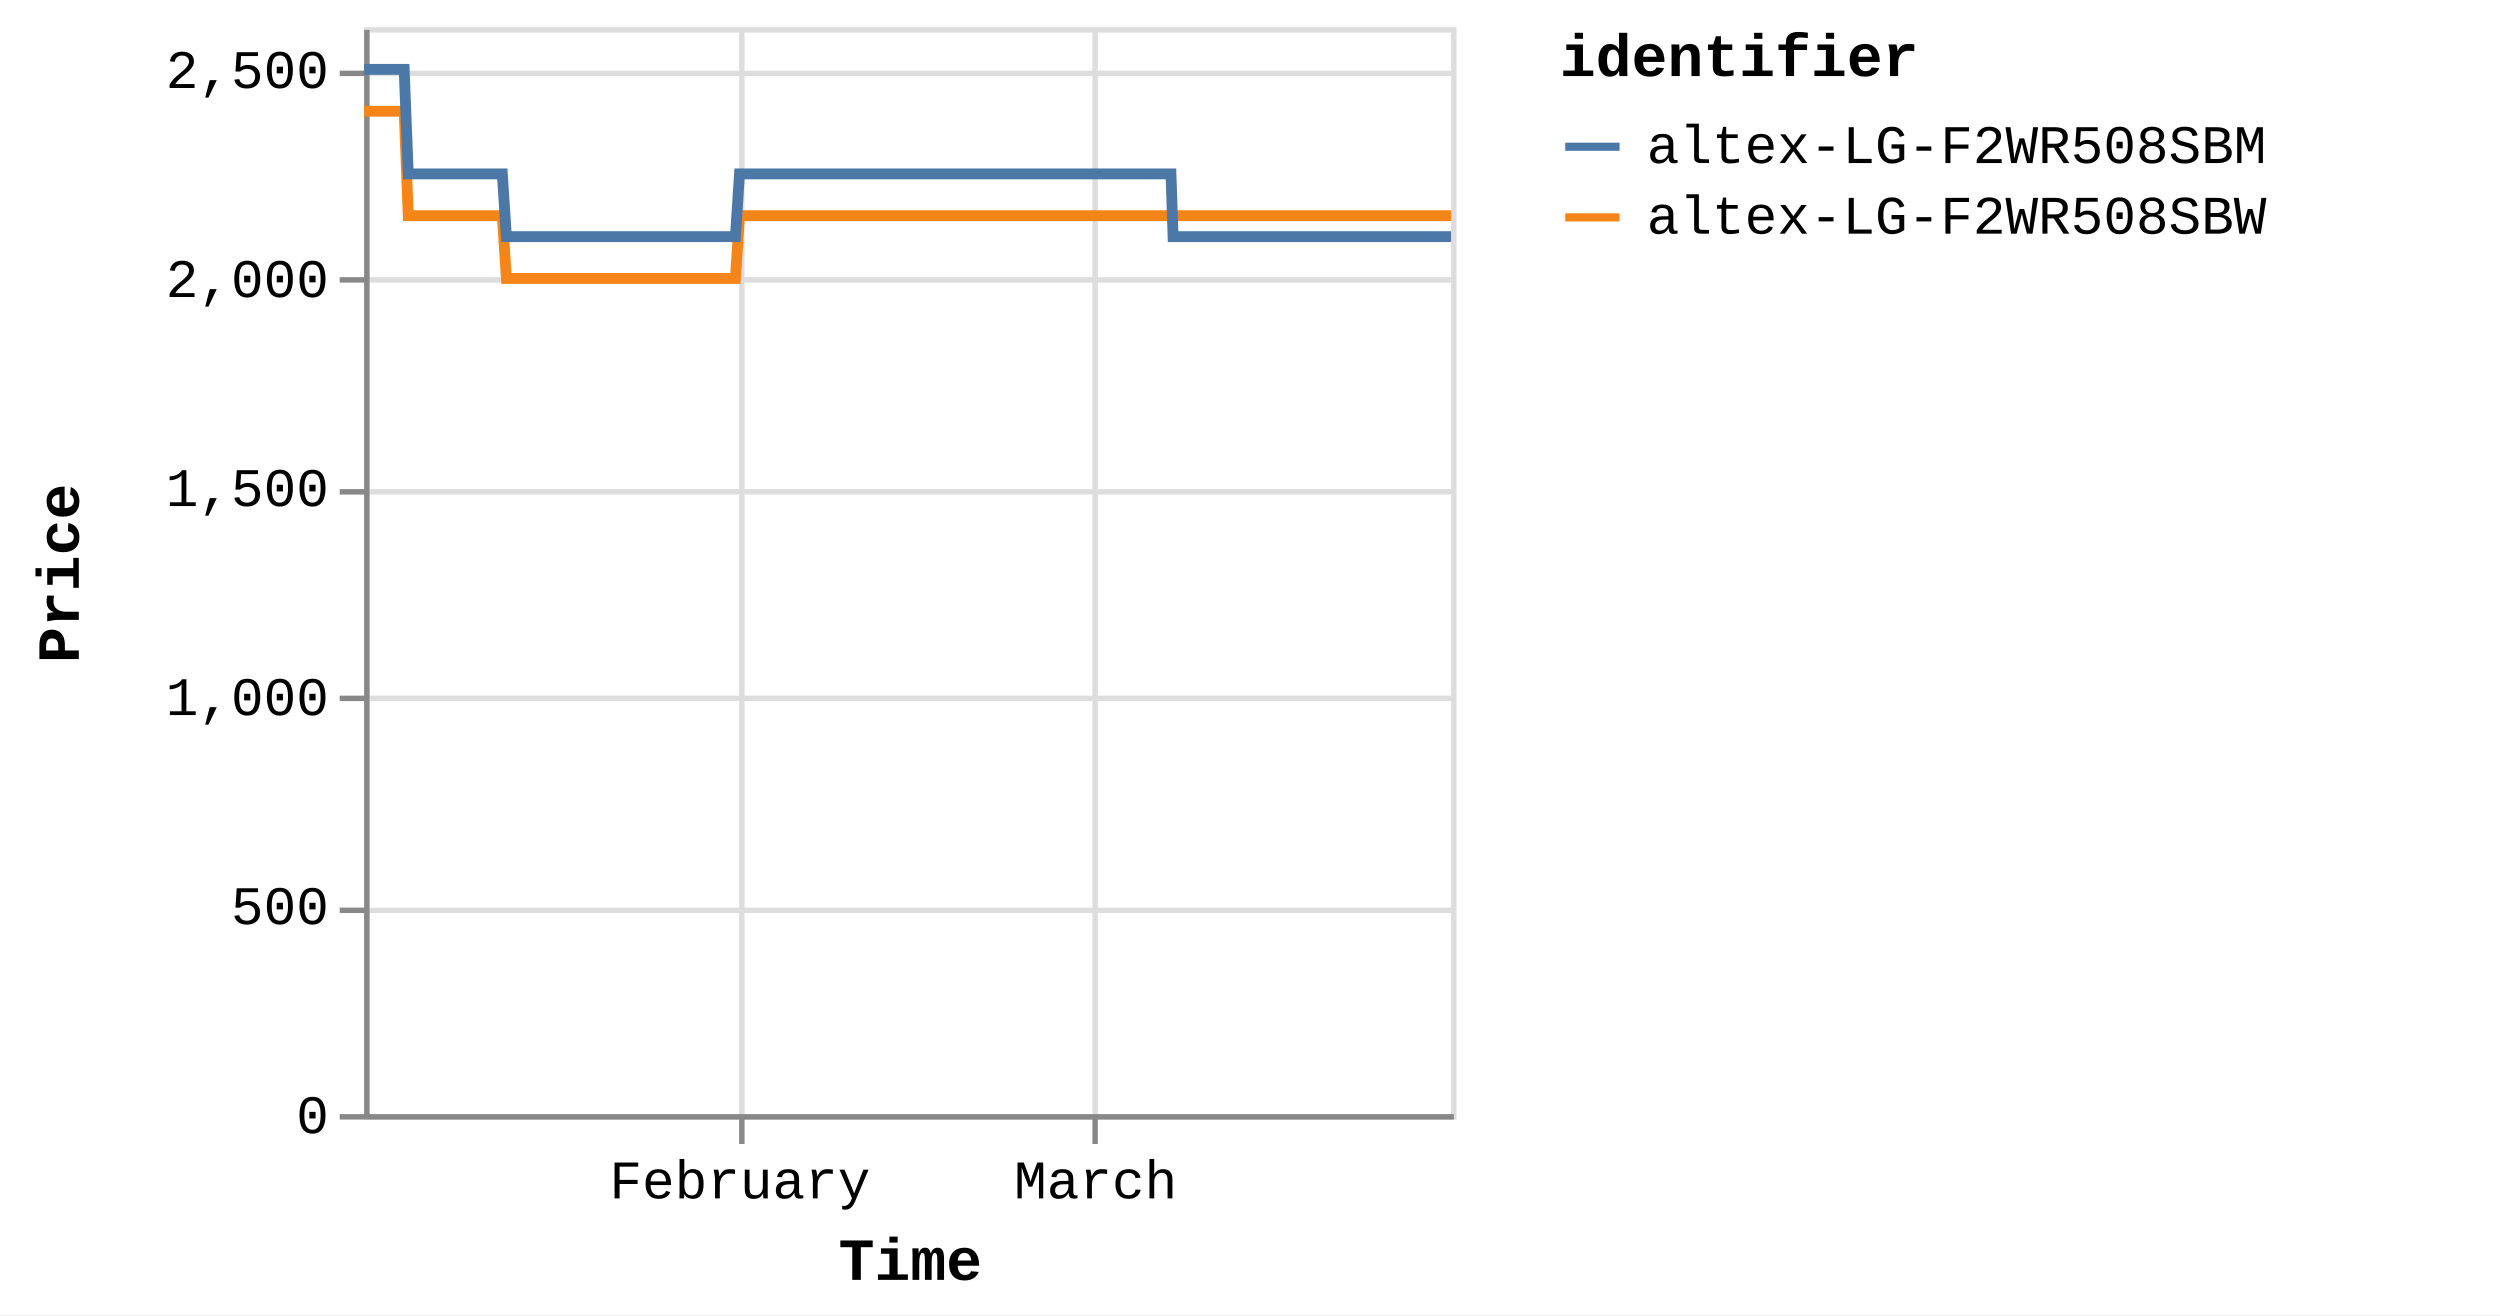
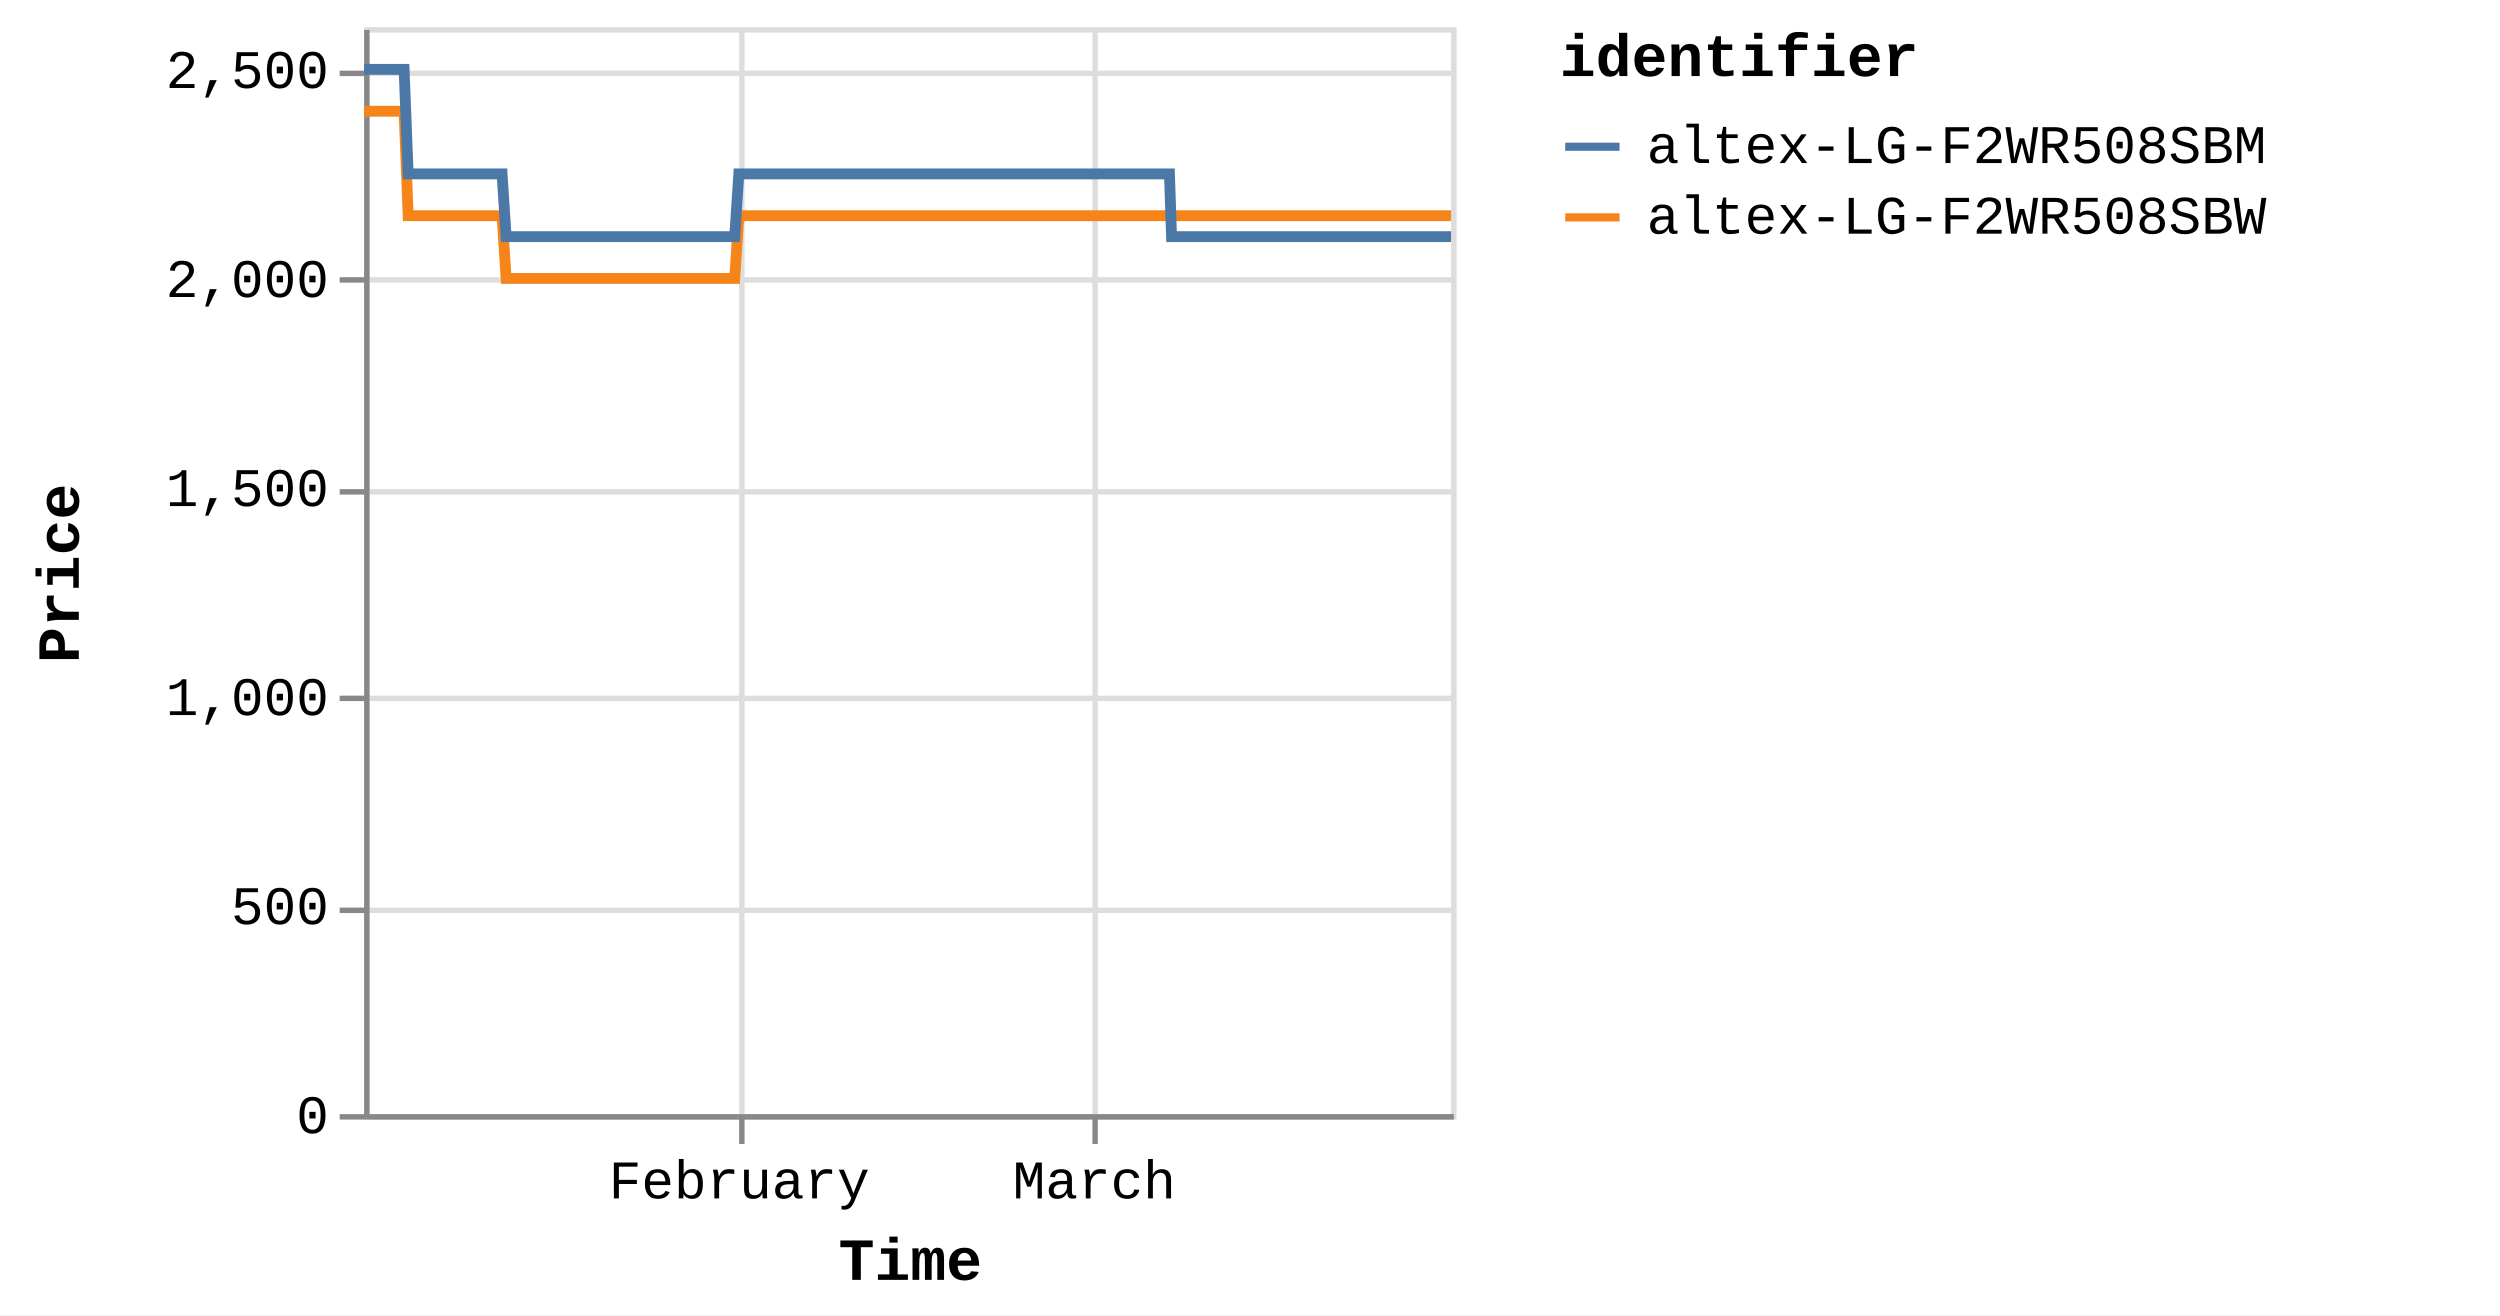
<svg xmlns="http://www.w3.org/2000/svg" version="1.1" class="marks" width="460" height="242" viewBox="0 0 460 242">
  <rect width="460" height="242" fill="white" />
  <g fill="none" stroke-miterlimit="10" transform="translate(67,5)">
    <g class="mark-group role-frame root" role="graphics-object" aria-roledescription="group mark container">
      <g transform="translate(0,0)">
        <path class="background" aria-hidden="true" d="M0.5,0.5h200v200h-200Z" stroke="#ddd" />
        <g>
          <g class="mark-group role-axis" aria-hidden="true">
            <g transform="translate(0.5,200.5)">
              <path class="background" aria-hidden="true" d="M0,0h0v0h0Z" pointer-events="none" />
              <g>
                <g class="mark-rule role-axis-grid" pointer-events="none">
                  <line transform="translate(69,-200)" x2="0" y2="200" stroke="#ddd" stroke-width="1" opacity="1" />
                  <line transform="translate(134,-200)" x2="0" y2="200" stroke="#ddd" stroke-width="1" opacity="1" />
                </g>
              </g>
              <path class="foreground" aria-hidden="true" d="" pointer-events="none" display="none" />
            </g>
          </g>
          <g class="mark-group role-axis" aria-hidden="true">
            <g transform="translate(0.5,0.5)">
              <path class="background" aria-hidden="true" d="M0,0h0v0h0Z" pointer-events="none" />
              <g>
                <g class="mark-rule role-axis-grid" pointer-events="none">
                  <line transform="translate(0,200)" x2="200" y2="0" stroke="#ddd" stroke-width="1" opacity="1" />
                  <line transform="translate(0,162)" x2="200" y2="0" stroke="#ddd" stroke-width="1" opacity="1" />
                  <line transform="translate(0,123)" x2="200" y2="0" stroke="#ddd" stroke-width="1" opacity="1" />
                  <line transform="translate(0,85)" x2="200" y2="0" stroke="#ddd" stroke-width="1" opacity="1" />
                  <line transform="translate(0,46)" x2="200" y2="0" stroke="#ddd" stroke-width="1" opacity="1" />
                  <line transform="translate(0,8)" x2="200" y2="0" stroke="#ddd" stroke-width="1" opacity="1" />
                </g>
              </g>
              <path class="foreground" aria-hidden="true" d="" pointer-events="none" display="none" />
            </g>
          </g>
-           <g class="mark-group role-axis" role="graphics-symbol" aria-roledescription="axis" aria-label="X-axis titled 'Time' for a time scale with values from Monday, 01 January 2024, 2:19:43 PM to Saturday, 30 March 2024, 4:38:11 AM">
+           <g class="mark-group role-axis" role="graphics-symbol" aria-roledescription="axis" aria-label="X-axis titled 'Time' for a time scale with values from Monday, 01 January 2024, 2:19:43 PM to Saturday, 30 March 2024, 8:38:11 AM">
            <g transform="translate(0.5,200.5)">
              <path class="background" aria-hidden="true" d="M0,0h0v0h0Z" pointer-events="none" />
              <g>
                <g class="mark-rule role-axis-tick" pointer-events="none">
                  <line transform="translate(69,0)" x2="0" y2="5" stroke="#888" stroke-width="1" opacity="1" />
                  <line transform="translate(134,0)" x2="0" y2="5" stroke="#888" stroke-width="1" opacity="1" />
                </g>
                <g class="mark-text role-axis-label" pointer-events="none">
-                   <text text-anchor="middle" transform="translate(68.63271,15)" font-family="Liberation Mono" font-size="10px" fill="#000" opacity="1">February</text>
-                   <text text-anchor="middle" transform="translate(134.0983,15)" font-family="Liberation Mono" font-size="10px" fill="#000" opacity="1">March</text>
+                   <text text-anchor="middle" transform="translate(68.50384,15)" font-family="Liberation Mono" font-size="10px" fill="#000" opacity="1">February</text>
+                   <text text-anchor="middle" transform="translate(133.8465,15)" font-family="Liberation Mono" font-size="10px" fill="#000" opacity="1">March</text>
                </g>
                <g class="mark-rule role-axis-domain" pointer-events="none">
                  <line transform="translate(0,0)" x2="200" y2="0" stroke="#888" stroke-width="1" opacity="1" />
                </g>
                <g class="mark-text role-axis-title" pointer-events="none">
                  <text text-anchor="middle" transform="translate(100,30)" font-family="Liberation Mono" font-size="11px" font-weight="bold" fill="#000" opacity="1">Time</text>
                </g>
              </g>
              <path class="foreground" aria-hidden="true" d="" pointer-events="none" display="none" />
            </g>
          </g>
          <g class="mark-group role-axis" role="graphics-symbol" aria-roledescription="axis" aria-label="Y-axis titled 'Price' for a linear scale with values from 0 to 2,600">
            <g transform="translate(0.5,0.5)">
              <path class="background" aria-hidden="true" d="M0,0h0v0h0Z" pointer-events="none" />
              <g>
                <g class="mark-rule role-axis-tick" pointer-events="none">
                  <line transform="translate(0,200)" x2="-5" y2="0" stroke="#888" stroke-width="1" opacity="1" />
                  <line transform="translate(0,162)" x2="-5" y2="0" stroke="#888" stroke-width="1" opacity="1" />
                  <line transform="translate(0,123)" x2="-5" y2="0" stroke="#888" stroke-width="1" opacity="1" />
                  <line transform="translate(0,85)" x2="-5" y2="0" stroke="#888" stroke-width="1" opacity="1" />
                  <line transform="translate(0,46)" x2="-5" y2="0" stroke="#888" stroke-width="1" opacity="1" />
                  <line transform="translate(0,8)" x2="-5" y2="0" stroke="#888" stroke-width="1" opacity="1" />
                </g>
                <g class="mark-text role-axis-label" pointer-events="none">
                  <text text-anchor="end" transform="translate(-7,203)" font-family="Liberation Mono" font-size="10px" fill="#000" opacity="1">0</text>
                  <text text-anchor="end" transform="translate(-7,164.5385)" font-family="Liberation Mono" font-size="10px" fill="#000" opacity="1">500</text>
                  <text text-anchor="end" transform="translate(-7,126.0769)" font-family="Liberation Mono" font-size="10px" fill="#000" opacity="1">1,000</text>
                  <text text-anchor="end" transform="translate(-7,87.61538)" font-family="Liberation Mono" font-size="10px" fill="#000" opacity="1">1,500</text>
                  <text text-anchor="end" transform="translate(-7,49.15385)" font-family="Liberation Mono" font-size="10px" fill="#000" opacity="1">2,000</text>
                  <text text-anchor="end" transform="translate(-7,10.69231)" font-family="Liberation Mono" font-size="10px" fill="#000" opacity="1">2,500</text>
                </g>
                <g class="mark-rule role-axis-domain" pointer-events="none">
                  <line transform="translate(0,200)" x2="0" y2="-200" stroke="#888" stroke-width="1" opacity="1" />
                </g>
                <g class="mark-text role-axis-title" pointer-events="none">
                  <text text-anchor="middle" transform="translate(-51,100) rotate(-90) translate(0,-2)" font-family="Liberation Mono" font-size="11px" font-weight="bold" fill="#000" opacity="1">Price</text>
                </g>
              </g>
              <path class="foreground" aria-hidden="true" d="" pointer-events="none" display="none" />
            </g>
          </g>
          <g class="mark-group role-scope pathgroup" role="graphics-object" aria-roledescription="group mark container">
            <g transform="translate(0,0)">
              <path class="background" aria-hidden="true" d="M0,0h200v200h-200Z" />
              <g>
                <g class="mark-line role-mark marks" role="graphics-object" aria-roledescription="line mark container">
-                   <path aria-label="Time: Jan 01, 2024; Price: 2399; identifier: altex-LG-F2WR508SBW" role="graphics-symbol" aria-roledescription="line mark" d="M0,15.462L0.236,15.462L0.594,15.462L1.346,15.462L1.723,15.462L2.118,15.462L2.478,15.462L2.851,15.462L3.604,15.462L3.98,15.462L4.376,15.462L4.736,15.462L5.108,15.462L5.861,15.462L6.238,15.462L6.633,15.462L6.996,15.462L7.366,15.462L8.12,34.692L8.496,34.692L8.891,34.692L9.252,34.692L9.623,34.692L10.377,34.692L10.752,34.692L11.147,34.692L11.508,34.692L11.881,34.692L12.636,34.692L13.01,34.692L13.404,34.692L13.765,34.692L14.138,34.692L14.893,34.692L15.27,34.692L15.666,34.692L16.026,34.692L16.395,34.692L17.151,34.692L17.527,34.692L17.927,34.692L18.284,34.692L18.653,34.692L19.408,34.692L19.784,34.692L20.18,34.692L20.54,34.692L20.91,34.692L21.665,34.692L22.041,34.692L22.438,34.692L22.798,34.692L23.168,34.692L23.922,34.692L24.299,34.692L24.694,34.692L25.055,34.692L25.426,34.692L26.178,46.231L26.554,46.231L26.948,46.231L27.31,46.231L27.682,46.231L28.437,46.231L28.811,46.231L29.205,46.231L29.567,46.231L29.94,46.231L30.695,46.231L31.072,46.231L31.469,46.231L31.828,46.231L32.197,46.231L32.952,46.231L33.33,46.231L33.726,46.231L34.086,46.231L34.455,46.231L35.209,46.231L35.587,46.231L35.984,46.231L36.343,46.231L36.712,46.231L37.466,46.231L37.843,46.231L38.24,46.231L38.599,46.231L38.971,46.231L39.724,46.231L40.101,46.231L40.498,46.231L40.858,46.231L41.227,46.231L41.982,46.231L42.356,46.231L42.751,46.231L43.114,46.231L43.485,46.231L44.238,46.231L44.614,46.231L45.008,46.231L45.37,46.231L45.742,46.231L46.498,46.231L46.875,46.231L47.272,46.231L47.63,46.231L48,46.231L48.754,46.231L49.132,46.231L49.529,46.231L49.889,46.231L50.257,46.231L51.012,46.231L51.389,46.231L51.786,46.231L52.145,46.231L52.515,46.231L53.27,46.231L53.646,46.231L54.044,46.231L54.404,46.231L54.772,46.231L55.526,46.231L55.903,46.231L56.293,46.231L56.654,46.231L57.031,46.231L57.782,46.231L58.159,46.231L58.545,46.231L58.911,46.231L59.286,46.231L60.04,46.231L60.416,46.231L60.804,46.231L61.168,46.231L61.544,46.231L62.297,46.231L62.674,46.231L63.065,46.231L63.426,46.231L63.802,46.231L64.554,46.231L64.93,46.231L65.322,46.231L65.688,46.231L66.059,46.231L66.811,46.231L67.188,46.231L67.58,46.231L67.94,46.231L68.316,46.231L69.069,34.692L69.445,34.692L69.837,34.692L70.198,34.692L70.574,34.692L71.327,34.692L71.703,34.692L72.094,34.692L72.455,34.692L72.831,34.692L73.584,34.692L73.96,34.692L74.348,34.692L74.712,34.692L75.09,34.692L75.843,34.692L76.218,34.692L76.605,34.692L76.97,34.692L77.346,34.692L78.099,34.692L78.476,34.692L78.868,34.692L79.228,34.692L79.603,34.692L80.356,34.692L80.732,34.692L81.125,34.692L81.486,34.692L81.861,34.692L82.613,34.692L82.99,34.692L83.381,34.692L83.745,34.692L84.119,34.692L84.871,34.692L85.248,34.692L85.638,34.692L86.001,34.692L86.376,34.692L87.129,34.692L87.506,34.692L87.895,34.692L88.258,34.692L88.635,34.692L89.386,34.692L89.762,34.692L90.151,34.692L90.515,34.692L90.891,34.692L91.645,34.692L92.02,34.692L92.408,34.692L92.772,34.692L93.148,34.692L93.901,34.692L94.277,34.692L94.67,34.692L95.03,34.692L95.406,34.692L96.158,34.692L96.534,34.692L96.925,34.692L97.293,34.692L97.663,34.692L98.416,34.692L98.792,34.692L99.184,34.692L99.546,34.692L99.92,34.692L101.049,34.692L101.441,34.692L101.802,34.692L102.179,34.692L102.931,34.692L103.307,34.692L103.698,34.692L104.062,34.692L104.436,34.692L105.189,34.692L105.564,34.692L105.952,34.692L106.317,34.692L106.693,34.692L107.446,34.692L107.824,34.692L108.21,34.692L108.574,34.692L108.951,34.692L109.703,34.692L110.081,34.692L110.472,34.692L110.836,34.692L111.208,34.692L111.962,34.692L112.337,34.692L112.727,34.692L113.09,34.692L113.466,34.692L114.218,34.692L114.594,34.692L114.986,34.692L115.348,34.692L115.723,34.692L116.475,34.692L116.851,34.692L117.243,34.692L117.605,34.692L117.981,34.692L118.733,34.692L119.109,34.692L119.499,34.692L119.861,34.692L120.24,34.692L120.99,34.692L121.366,34.692L121.754,34.692L122.119,34.692L122.494,34.692L123.247,34.692L123.624,34.692L124.011,34.692L124.378,34.692L124.752,34.692L125.505,34.692L125.882,34.692L126.273,34.692L126.635,34.692L127.01,34.692L127.762,34.692L128.139,34.692L128.529,34.692L128.893,34.692L129.267,34.692L130.02,34.692L130.396,34.692L130.787,34.692L131.151,34.692L131.525,34.692L132.277,34.692L132.653,34.692L133.043,34.692L133.405,34.692L133.782,34.692L134.534,34.692L134.912,34.692L135.302,34.692L135.664,34.692L136.04,34.692L136.792,34.692L137.169,34.692L137.559,34.692L137.921,34.692L138.297,34.692L139.05,34.692L139.425,34.692L139.814,34.692L140.178,34.692L140.555,34.692L141.342,34.692L141.856,34.692L142.08,34.692L142.438,34.692L142.812,34.692L143.564,34.692L143.94,34.692L144.334,34.692L144.694,34.692L145.069,34.692L145.821,34.692L146.201,34.692L146.591,34.692L146.953,34.692L147.326,34.692L148.079,34.692L148.456,34.692L148.846,34.692L149.208,34.692L149.585,34.692L150.337,34.692L150.718,34.692L151.104,34.692L151.465,34.692L151.841,34.692L152.595,34.692L152.971,34.692L153.357,34.692L153.725,34.692L154.099,34.692L154.851,34.692L155.23,34.692L155.615,34.692L155.981,34.692L156.356,34.692L157.111,34.692L157.485,34.692L157.878,34.692L158.24,34.692L158.614,34.692L159.367,34.692L159.743,34.692L160.135,34.692L160.498,34.692L160.871,34.692L161.624,34.692L162.003,34.692L162.393,34.692L162.753,34.692L163.129,34.692L163.881,34.692L164.258,34.692L164.65,34.692L165.011,34.692L165.386,34.692L166.138,34.692L166.517,34.692L166.906,34.692L167.269,34.692L167.643,34.692L168.396,34.692L168.774,34.692L169.162,34.692L169.525,34.692L169.902,34.692L170.653,34.692L171.032,34.692L171.419,34.692L171.782,34.692L172.159,34.692L172.911,34.692L173.287,34.692L173.682,34.692L174.044,34.692L174.418,34.692L175.17,34.692L175.545,34.692L175.936,34.692L176.302,34.692L176.673,34.692L177.426,34.692L177.803,34.692L178.194,34.692L178.559,34.692L178.932,34.692L179.683,34.692L180.061,34.692L180.453,34.692L180.817,34.692L181.189,34.692L181.941,34.692L182.317,34.692L182.708,34.692L183.071,34.692L183.446,34.692L184.199,34.692L184.574,34.692L184.965,34.692L185.327,34.692L185.703,34.692L186.456,34.692L186.832,34.692L187.224,34.692L187.584,34.692L187.96,34.692L188.713,34.692L189.089,34.692L189.481,34.692L189.843,34.692L190.218,34.692L190.97,34.692L191.35,34.692L191.739,34.692L192.103,34.692L192.475,34.692L193.231,34.692L193.606,34.692L193.998,34.692L194.362,34.692L194.733,34.692L195.485,34.692L195.862,34.692L196.255,34.692L196.616,34.692L196.99,34.692L197.744,34.692L198.119,34.692L198.512,34.692L198.873,34.692L199.248,34.692L200,34.692" stroke="#f58518" stroke-width="2" />
+                   <path aria-label="Time: Jan 01, 2024; Price: 2399; identifier: altex-LG-F2WR508SBW" role="graphics-symbol" aria-roledescription="line mark" d="M0,15.462L0.236,15.462L0.593,15.462L1.344,15.462L1.72,15.462L2.114,15.462L2.473,15.462L2.846,15.462L3.597,15.462L3.973,15.462L4.368,15.462L4.727,15.462L5.098,15.462L5.85,15.462L6.226,15.462L6.621,15.462L6.983,15.462L7.352,15.462L8.105,34.692L8.48,34.692L8.874,34.692L9.235,34.692L9.605,34.692L10.357,34.692L10.732,34.692L11.126,34.692L11.486,34.692L11.858,34.692L12.612,34.692L12.985,34.692L13.379,34.692L13.74,34.692L14.112,34.692L14.865,34.692L15.241,34.692L15.636,34.692L15.996,34.692L16.364,34.692L17.119,34.692L17.494,34.692L17.894,34.692L18.249,34.692L18.618,34.692L19.372,34.692L19.747,34.692L20.143,34.692L20.501,34.692L20.871,34.692L21.624,34.692L22,34.692L22.396,34.692L22.756,34.692L23.124,34.692L23.877,34.692L24.253,34.692L24.648,34.692L25.008,34.692L25.378,34.692L26.129,46.231L26.504,46.231L26.898,46.231L27.259,46.231L27.63,46.231L28.384,46.231L28.757,46.231L29.151,46.231L29.511,46.231L29.884,46.231L30.638,46.231L31.014,46.231L31.41,46.231L31.769,46.231L32.137,46.231L32.89,46.231L33.267,46.231L33.662,46.231L34.022,46.231L34.39,46.231L35.143,46.231L35.52,46.231L35.916,46.231L36.275,46.231L36.644,46.231L37.396,46.231L37.772,46.231L38.168,46.231L38.526,46.231L38.898,46.231L39.65,46.231L40.026,46.231L40.421,46.231L40.782,46.231L41.15,46.231L41.903,46.231L42.276,46.231L42.67,46.231L43.033,46.231L43.404,46.231L44.154,46.231L44.53,46.231L44.923,46.231L45.284,46.231L45.657,46.231L46.411,46.231L46.787,46.231L47.184,46.231L47.54,46.231L47.91,46.231L48.663,46.231L49.04,46.231L49.436,46.231L49.795,46.231L50.163,46.231L50.917,46.231L51.293,46.231L51.689,46.231L52.047,46.231L52.416,46.231L53.17,46.231L53.545,46.231L53.942,46.231L54.302,46.231L54.669,46.231L55.421,46.231L55.798,46.231L56.187,46.231L56.548,46.231L56.924,46.231L57.673,46.231L58.05,46.231L58.435,46.231L58.8,46.231L59.175,46.231L59.927,46.231L60.302,46.231L60.69,46.231L61.053,46.231L61.429,46.231L62.18,46.231L62.556,46.231L62.946,46.231L63.307,46.231L63.682,46.231L64.432,46.231L64.808,46.231L65.199,46.231L65.565,46.231L65.935,46.231L66.686,46.231L67.062,46.231L67.453,46.231L67.813,46.231L68.188,46.231L68.939,34.692L69.315,34.692L69.706,34.692L70.066,34.692L70.441,34.692L71.193,34.692L71.568,34.692L71.958,34.692L72.319,34.692L72.695,34.692L73.446,34.692L73.822,34.692L74.209,34.692L74.572,34.692L74.949,34.692L75.701,34.692L76.075,34.692L76.462,34.692L76.825,34.692L77.201,34.692L77.952,34.692L78.329,34.692L78.72,34.692L79.079,34.692L79.454,34.692L80.205,34.692L80.581,34.692L80.972,34.692L81.333,34.692L81.707,34.692L82.458,34.692L82.834,34.692L83.224,34.692L83.588,34.692L83.961,34.692L84.712,34.692L85.088,34.692L85.478,34.692L85.84,34.692L86.214,34.692L86.965,34.692L87.341,34.692L87.729,34.692L88.092,34.692L88.468,34.692L89.218,34.692L89.593,34.692L89.982,34.692L90.345,34.692L90.72,34.692L91.473,34.692L91.847,34.692L92.234,34.692L92.598,34.692L92.973,34.692L93.725,34.692L94.1,34.692L94.493,34.692L94.852,34.692L95.226,34.692L95.977,34.692L96.353,34.692L96.743,34.692L97.11,34.692L97.48,34.692L98.231,34.692L98.607,34.692L98.997,34.692L99.359,34.692L99.733,34.692L100.86,34.692L101.25,34.692L101.611,34.692L101.987,34.692L102.738,34.692L103.113,34.692L103.504,34.692L103.866,34.692L104.239,34.692L104.991,34.692L105.366,34.692L105.753,34.692L106.117,34.692L106.492,34.692L107.244,34.692L107.621,34.692L108.007,34.692L108.371,34.692L108.746,34.692L109.497,34.692L109.874,34.692L110.265,34.692L110.628,34.692L110.999,34.692L111.751,34.692L112.126,34.692L112.515,34.692L112.878,34.692L113.253,34.692L114.003,34.692L114.379,34.692L114.77,34.692L115.132,34.692L115.506,34.692L116.257,34.692L116.632,34.692L117.023,34.692L117.385,34.692L117.759,34.692L118.51,34.692L118.885,34.692L119.274,34.692L119.636,34.692L120.014,34.692L120.763,34.692L121.138,34.692L121.525,34.692L121.889,34.692L122.264,34.692L123.016,34.692L123.392,34.692L123.779,34.692L124.145,34.692L124.518,34.692L125.269,34.692L125.646,34.692L126.036,34.692L126.397,34.692L126.771,34.692L127.522,34.692L127.898,34.692L128.288,34.692L128.651,34.692L129.024,34.692L129.776,34.692L130.151,34.692L130.541,34.692L130.904,34.692L131.278,34.692L132.029,34.692L132.404,34.692L132.793,34.692L133.155,34.692L133.531,34.692L134.282,34.692L134.659,34.692L135.048,34.692L135.409,34.692L135.784,34.692L136.535,34.692L136.911,34.692L137.301,34.692L137.662,34.692L138.037,34.692L138.789,34.692L139.164,34.692L139.551,34.692L139.915,34.692L140.291,34.692L141.076,34.692L141.589,34.692L141.813,34.692L142.171,34.692L142.544,34.692L143.294,34.692L143.67,34.692L144.063,34.692L144.422,34.692L144.797,34.692L145.548,34.692L145.927,34.692L146.316,34.692L146.678,34.692L147.05,34.692L147.801,34.692L148.178,34.692L148.567,34.692L148.928,34.692L149.304,34.692L150.054,34.692L150.435,34.692L150.82,34.692L151.18,34.692L151.556,34.692L152.308,34.692L152.683,34.692L153.069,34.692L153.436,34.692L153.809,34.692L154.561,34.692L154.939,34.692L155.323,34.692L155.688,34.692L156.063,34.692L156.816,34.692L157.189,34.692L157.581,34.692L157.943,34.692L158.316,34.692L159.067,34.692L159.443,34.692L159.834,34.692L160.197,34.692L160.569,34.692L161.321,34.692L161.699,34.692L162.088,34.692L162.447,34.692L162.822,34.692L163.573,34.692L163.949,34.692L164.341,34.692L164.702,34.692L165.076,34.692L165.826,34.692L166.205,34.692L166.593,34.692L166.954,34.692L167.329,34.692L168.08,34.692L168.457,34.692L168.845,34.692L169.207,34.692L169.583,34.692L170.333,34.692L170.711,34.692L171.097,34.692L171.459,34.692L171.835,34.692L172.586,34.692L172.962,34.692L173.356,34.692L173.717,34.692L174.091,34.692L174.841,34.692L175.215,34.692L175.606,34.692L175.971,34.692L176.341,34.692L177.093,34.692L177.469,34.692L177.859,34.692L178.224,34.692L178.596,34.692L179.346,34.692L179.723,34.692L180.114,34.692L180.478,34.692L180.848,34.692L181.599,34.692L181.975,34.692L182.365,34.692L182.727,34.692L183.102,34.692L183.853,34.692L184.228,34.692L184.618,34.692L184.979,34.692L185.354,34.692L186.106,34.692L186.481,34.692L186.873,34.692L187.232,34.692L187.607,34.692L188.359,34.692L188.734,34.692L189.126,34.692L189.487,34.692L189.861,34.692L190.612,34.692L190.99,34.692L191.379,34.692L191.742,34.692L192.114,34.692L192.868,34.692L193.242,34.692L193.634,34.692L193.997,34.692L194.367,34.692L195.118,34.692L195.494,34.692L195.886,34.692L196.247,34.692L196.62,34.692L197.372,34.692L197.747,34.692L198.14,34.692L198.5,34.692L198.873,34.692L199.624,34.692L200,34.692" stroke="#f58518" stroke-width="2" />
                </g>
              </g>
              <path class="foreground" aria-hidden="true" d="" display="none" />
            </g>
            <g transform="translate(0,0)">
              <path class="background" aria-hidden="true" d="M0,0h200v200h-200Z" />
              <g>
                <g class="mark-line role-mark marks" role="graphics-object" aria-roledescription="line mark container">
-                   <path aria-label="Time: Jan 01, 2024; Price: 2499; identifier: altex-LG-F2WR508SBM" role="graphics-symbol" aria-roledescription="line mark" d="M0,7.769L0.236,7.769L0.594,7.769L1.346,7.769L1.723,7.769L2.118,7.769L2.478,7.769L2.851,7.769L3.604,7.769L3.98,7.769L4.376,7.769L4.736,7.769L5.108,7.769L5.861,7.769L6.238,7.769L6.633,7.769L6.996,7.769L7.367,7.769L8.12,27L8.496,27L8.891,27L9.252,27L9.623,27L10.377,27L10.752,27L11.147,27L11.508,27L11.881,27L12.636,27L13.01,27L13.404,27L13.765,27L14.138,27L14.893,27L15.27,27L15.666,27L16.026,27L16.395,27L17.151,27L17.527,27L17.927,27L18.284,27L18.653,27L19.408,27L19.784,27L20.181,27L20.54,27L20.911,27L21.665,27L22.041,27L22.439,27L22.798,27L23.168,27L23.922,27L24.299,27L24.694,27L25.055,27L25.426,27L26.178,38.538L26.554,38.538L26.948,38.538L27.31,38.538L27.683,38.538L28.438,38.538L28.811,38.538L29.205,38.538L29.567,38.538L29.94,38.538L30.695,38.538L31.072,38.538L31.469,38.538L31.828,38.538L32.198,38.538L32.952,38.538L33.33,38.538L33.726,38.538L34.087,38.538L34.455,38.538L35.209,38.538L35.587,38.538L35.984,38.538L36.343,38.538L36.712,38.538L37.466,38.538L37.843,38.538L38.24,38.538L38.599,38.538L38.971,38.538L39.725,38.538L40.101,38.538L40.498,38.538L40.858,38.538L41.227,38.538L41.982,38.538L42.356,38.538L42.751,38.538L43.114,38.538L43.485,38.538L44.238,38.538L44.614,38.538L45.008,38.538L45.37,38.538L45.742,38.538L46.499,38.538L46.875,38.538L47.272,38.538L47.63,38.538L48,38.538L48.755,38.538L49.132,38.538L49.529,38.538L49.889,38.538L50.257,38.538L51.012,38.538L51.389,38.538L51.786,38.538L52.145,38.538L52.515,38.538L53.271,38.538L53.646,38.538L54.044,38.538L54.404,38.538L54.772,38.538L55.526,38.538L55.903,38.538L56.293,38.538L56.654,38.538L57.031,38.538L57.782,38.538L58.159,38.538L58.545,38.538L58.911,38.538L59.286,38.538L60.04,38.538L60.416,38.538L60.804,38.538L61.168,38.538L61.544,38.538L62.297,38.538L62.674,38.538L63.065,38.538L63.426,38.538L63.802,38.538L64.554,38.538L64.93,38.538L65.322,38.538L65.688,38.538L66.059,38.538L66.811,38.538L67.188,38.538L67.58,38.538L67.94,38.538L68.316,38.538L69.069,27L69.446,27L69.837,27L70.198,27L70.574,27L71.327,27L71.703,27L72.094,27L72.455,27L72.831,27L73.584,27L73.96,27L74.348,27L74.713,27L75.09,27L75.843,27L76.218,27L76.606,27L76.97,27L77.346,27L78.099,27L78.476,27L78.868,27L79.228,27L79.604,27L80.356,27L80.733,27L81.125,27L81.486,27L81.861,27L82.614,27L82.99,27L83.381,27L83.745,27L84.119,27L84.871,27L85.248,27L85.638,27L86.002,27L86.376,27L87.129,27L87.506,27L87.895,27L88.258,27L88.635,27L89.386,27L89.762,27L90.151,27L90.515,27L90.891,27L91.645,27L92.02,27L92.408,27L92.772,27L93.148,27L93.901,27L94.277,27L94.67,27L95.03,27L95.406,27L96.158,27L96.535,27L96.925,27L97.293,27L97.663,27L98.416,27L98.792,27L99.184,27L99.546,27L99.92,27L101.049,27L101.441,27L101.803,27L102.179,27L102.931,27L103.307,27L103.698,27L104.062,27L104.436,27L105.189,27L105.564,27L105.952,27L106.317,27L106.693,27L107.446,27L107.824,27L108.21,27L108.575,27L108.951,27L109.703,27L110.081,27L110.472,27L110.836,27L111.208,27L111.962,27L112.337,27L112.727,27L113.09,27L113.466,27L114.218,27L114.594,27L114.986,27L115.348,27L115.723,27L116.475,27L116.851,27L117.243,27L117.606,27L117.981,27L118.733,27L119.109,27L119.499,27L119.861,27L120.24,27L120.99,27L121.366,27L121.754,27L122.119,27L122.494,27L123.247,27L123.624,27L124.011,27L124.378,27L124.752,27L125.505,27L125.882,27L126.273,27L126.635,27L127.01,27L127.762,27L128.139,27L128.529,27L128.893,27L129.267,27L130.02,27L130.396,27L130.787,27L131.151,27L131.525,27L132.277,27L132.653,27L133.043,27L133.406,27L133.782,27L134.534,27L134.912,27L135.302,27L135.664,27L136.04,27L136.792,27L137.169,27L137.559,27L137.921,27L138.297,27L139.05,27L139.425,27L139.814,27L140.178,27L140.555,27L141.342,27L141.856,27L142.08,27L142.438,27L142.812,27L143.564,27L143.94,27L144.334,27L144.694,27L145.069,27L145.822,27L146.201,27L146.591,27L146.954,27L147.327,27L148.079,27L148.456,27L148.847,38.538L149.208,38.538L149.585,38.538L150.337,38.538L150.718,38.538L151.104,38.538L151.465,38.538L151.841,38.538L152.595,38.538L152.971,38.538L153.357,38.538L153.725,38.538L154.099,38.538L154.852,38.538L155.23,38.538L155.615,38.538L155.981,38.538L156.356,38.538L157.111,38.538L157.485,38.538L157.878,38.538L158.241,38.538L158.614,38.538L159.367,38.538L159.743,38.538L160.135,38.538L160.499,38.538L160.871,38.538L161.624,38.538L162.003,38.538L162.393,38.538L162.753,38.538L163.129,38.538L163.881,38.538L164.258,38.538L164.65,38.538L165.011,38.538L165.386,38.538L166.138,38.538L166.518,38.538L166.906,38.538L167.269,38.538L167.643,38.538L168.396,38.538L168.774,38.538L169.162,38.538L169.525,38.538L169.903,38.538L170.653,38.538L171.032,38.538L171.419,38.538L171.782,38.538L172.159,38.538L172.911,38.538L173.287,38.538L173.682,38.538L174.044,38.538L174.418,38.538L175.17,38.538L175.545,38.538L175.936,38.538L176.302,38.538L176.673,38.538L177.426,38.538L177.803,38.538L178.194,38.538L178.559,38.538L178.933,38.538L179.683,38.538L180.061,38.538L180.453,38.538L180.818,38.538L181.189,38.538L181.941,38.538L182.317,38.538L182.709,38.538L183.071,38.538L183.446,38.538L184.199,38.538L184.574,38.538L184.965,38.538L185.327,38.538L185.703,38.538L186.456,38.538L186.832,38.538L187.224,38.538L187.584,38.538L187.96,38.538L188.713,38.538L189.09,38.538L189.481,38.538L189.843,38.538L190.218,38.538L190.97,38.538L191.35,38.538L191.739,38.538L192.103,38.538L192.475,38.538L193.231,38.538L193.606,38.538L193.998,38.538L194.362,38.538L194.733,38.538L195.485,38.538L195.862,38.538L196.255,38.538L196.616,38.538L196.99,38.538L197.744,38.538L198.119,38.538L198.512,38.538L198.873,38.538L199.248,38.538L200,38.538" stroke="#4c78a8" stroke-width="2" />
+                   <path aria-label="Time: Jan 01, 2024; Price: 2499; identifier: altex-LG-F2WR508SBM" role="graphics-symbol" aria-roledescription="line mark" d="M0,7.769L0.236,7.769L0.593,7.769L1.344,7.769L1.72,7.769L2.115,7.769L2.473,7.769L2.846,7.769L3.597,7.769L3.973,7.769L4.368,7.769L4.727,7.769L5.098,7.769L5.85,7.769L6.226,7.769L6.621,7.769L6.983,7.769L7.353,7.769L8.105,27L8.48,27L8.874,27L9.235,27L9.605,27L10.357,27L10.732,27L11.126,27L11.486,27L11.858,27L12.612,27L12.985,27L13.379,27L13.74,27L14.112,27L14.865,27L15.241,27L15.636,27L15.996,27L16.364,27L17.119,27L17.494,27L17.894,27L18.25,27L18.618,27L19.372,27L19.747,27L20.143,27L20.501,27L20.871,27L21.624,27L22,27L22.396,27L22.756,27L23.125,27L23.877,27L24.253,27L24.648,27L25.008,27L25.378,27L26.129,38.538L26.504,38.538L26.898,38.538L27.259,38.538L27.631,38.538L28.384,38.538L28.757,38.538L29.151,38.538L29.511,38.538L29.884,38.538L30.638,38.538L31.014,38.538L31.41,38.538L31.769,38.538L32.137,38.538L32.89,38.538L33.267,38.538L33.662,38.538L34.023,38.538L34.39,38.538L35.143,38.538L35.52,38.538L35.916,38.538L36.275,38.538L36.644,38.538L37.396,38.538L37.772,38.538L38.168,38.538L38.527,38.538L38.898,38.538L39.65,38.538L40.026,38.538L40.422,38.538L40.782,38.538L41.15,38.538L41.903,38.538L42.276,38.538L42.67,38.538L43.033,38.538L43.404,38.538L44.155,38.538L44.53,38.538L44.923,38.538L45.285,38.538L45.657,38.538L46.411,38.538L46.787,38.538L47.184,38.538L47.54,38.538L47.91,38.538L48.663,38.538L49.04,38.538L49.436,38.538L49.796,38.538L50.163,38.538L50.917,38.538L51.293,38.538L51.689,38.538L52.048,38.538L52.416,38.538L53.17,38.538L53.545,38.538L53.942,38.538L54.302,38.538L54.669,38.538L55.421,38.538L55.798,38.538L56.187,38.538L56.548,38.538L56.924,38.538L57.673,38.538L58.05,38.538L58.436,38.538L58.8,38.538L59.175,38.538L59.927,38.538L60.302,38.538L60.69,38.538L61.053,38.538L61.429,38.538L62.18,38.538L62.557,38.538L62.946,38.538L63.307,38.538L63.682,38.538L64.433,38.538L64.808,38.538L65.199,38.538L65.565,38.538L65.935,38.538L66.686,38.538L67.062,38.538L67.453,38.538L67.813,38.538L68.188,38.538L68.939,27L69.315,27L69.706,27L70.066,27L70.441,27L71.193,27L71.568,27L71.959,27L72.319,27L72.695,27L73.446,27L73.822,27L74.209,27L74.572,27L74.949,27L75.701,27L76.075,27L76.462,27L76.825,27L77.201,27L77.952,27L78.329,27L78.72,27L79.08,27L79.454,27L80.205,27L80.581,27L80.972,27L81.333,27L81.707,27L82.458,27L82.835,27L83.224,27L83.588,27L83.961,27L84.712,27L85.088,27L85.478,27L85.84,27L86.214,27L86.965,27L87.341,27L87.73,27L88.092,27L88.468,27L89.218,27L89.593,27L89.982,27L90.345,27L90.721,27L91.473,27L91.847,27L92.234,27L92.598,27L92.973,27L93.725,27L94.1,27L94.493,27L94.852,27L95.226,27L95.977,27L96.353,27L96.743,27L97.11,27L97.48,27L98.231,27L98.607,27L98.998,27L99.359,27L99.733,27L100.86,27L101.25,27L101.611,27L101.987,27L102.738,27L103.113,27L103.504,27L103.866,27L104.24,27L104.992,27L105.366,27L105.753,27L106.117,27L106.492,27L107.244,27L107.621,27L108.007,27L108.371,27L108.746,27L109.497,27L109.874,27L110.265,27L110.628,27L110.999,27L111.751,27L112.126,27L112.515,27L112.878,27L113.253,27L114.003,27L114.379,27L114.77,27L115.132,27L115.506,27L116.257,27L116.632,27L117.023,27L117.385,27L117.759,27L118.51,27L118.885,27L119.275,27L119.636,27L120.014,27L120.763,27L121.138,27L121.525,27L121.889,27L122.264,27L123.016,27L123.392,27L123.779,27L124.145,27L124.518,27L125.269,27L125.646,27L126.036,27L126.397,27L126.771,27L127.522,27L127.899,27L128.288,27L128.651,27L129.024,27L129.776,27L130.151,27L130.541,27L130.904,27L131.278,27L132.029,27L132.404,27L132.793,27L133.155,27L133.531,27L134.282,27L134.659,27L135.048,27L135.409,27L135.784,27L136.535,27L136.911,27L137.301,27L137.662,27L138.038,27L138.789,27L139.164,27L139.551,27L139.915,27L140.291,27L141.076,27L141.589,27L141.813,27L142.171,27L142.544,27L143.294,27L143.67,27L144.063,27L144.422,27L144.797,27L145.548,27L145.927,27L146.316,27L146.678,27L147.05,27L147.801,27L148.178,27L148.567,38.538L148.928,38.538L149.304,38.538L150.055,38.538L150.435,38.538L150.82,38.538L151.181,38.538L151.556,38.538L152.308,38.538L152.683,38.538L153.069,38.538L153.436,38.538L153.809,38.538L154.561,38.538L154.939,38.538L155.323,38.538L155.689,38.538L156.063,38.538L156.816,38.538L157.189,38.538L157.581,38.538L157.943,38.538L158.317,38.538L159.068,38.538L159.443,38.538L159.834,38.538L160.197,38.538L160.569,38.538L161.321,38.538L161.699,38.538L162.088,38.538L162.447,38.538L162.822,38.538L163.574,38.538L163.95,38.538L164.341,38.538L164.702,38.538L165.076,38.538L165.826,38.538L166.205,38.538L166.593,38.538L166.955,38.538L167.329,38.538L168.08,38.538L168.457,38.538L168.845,38.538L169.207,38.538L169.584,38.538L170.333,38.538L170.711,38.538L171.097,38.538L171.46,38.538L171.836,38.538L172.586,38.538L172.962,38.538L173.356,38.538L173.717,38.538L174.091,38.538L174.841,38.538L175.215,38.538L175.606,38.538L175.971,38.538L176.341,38.538L177.093,38.538L177.469,38.538L177.859,38.538L178.224,38.538L178.597,38.538L179.346,38.538L179.723,38.538L180.114,38.538L180.478,38.538L180.848,38.538L181.599,38.538L181.975,38.538L182.366,38.538L182.727,38.538L183.102,38.538L183.853,38.538L184.228,38.538L184.618,38.538L184.979,38.538L185.354,38.538L186.106,38.538L186.481,38.538L186.873,38.538L187.232,38.538L187.607,38.538L188.359,38.538L188.735,38.538L189.126,38.538L189.487,38.538L189.861,38.538L190.612,38.538L190.99,38.538L191.379,38.538L191.742,38.538L192.114,38.538L192.868,38.538L193.242,38.538L193.634,38.538L193.997,38.538L194.368,38.538L195.118,38.538L195.494,38.538L195.886,38.538L196.247,38.538L196.62,38.538L197.372,38.538L197.747,38.538L198.14,38.538L198.5,38.538L198.874,38.538L199.624,38.538L200,38.538" stroke="#4c78a8" stroke-width="2" />
                </g>
              </g>
              <path class="foreground" aria-hidden="true" d="" display="none" />
            </g>
          </g>
          <g class="mark-group role-legend" role="graphics-symbol" aria-roledescription="legend" aria-label="Symbol legend titled 'identifier' for stroke color with 2 values: altex-LG-F2WR508SBM, altex-LG-F2WR508SBW">
            <g transform="translate(220,0)">
              <path class="background" aria-hidden="true" d="M0,0h168v40h-168Z" pointer-events="none" />
              <g>
                <g class="mark-group role-legend-entry">
                  <g transform="translate(0,16)">
                    <path class="background" aria-hidden="true" d="M0,0h0v0h0Z" pointer-events="none" />
                    <g>
                      <g class="mark-group role-scope" role="graphics-object" aria-roledescription="group mark container">
                        <g transform="translate(0,0)">
                          <path class="background" aria-hidden="true" d="M0,0h168v11h-168Z" pointer-events="none" opacity="1" />
                          <g>
                            <g class="mark-symbol role-legend-symbol" pointer-events="none">
                              <path transform="translate(6,6)" d="M-5,0L5,0" stroke="#4c78a8" stroke-width="1.5" opacity="1" />
                            </g>
                            <g class="mark-text role-legend-label" pointer-events="none">
                              <text text-anchor="start" transform="translate(16,9)" font-family="Liberation Mono" font-size="10px" fill="#000" opacity="1">altex-LG-F2WR508SBM</text>
                            </g>
                          </g>
                          <path class="foreground" aria-hidden="true" d="" pointer-events="none" display="none" />
                        </g>
                        <g transform="translate(0,13)">
                          <path class="background" aria-hidden="true" d="M0,0h168v11h-168Z" pointer-events="none" opacity="1" />
                          <g>
                            <g class="mark-symbol role-legend-symbol" pointer-events="none">
                              <path transform="translate(6,6)" d="M-5,0L5,0" stroke="#f58518" stroke-width="1.5" opacity="1" />
                            </g>
                            <g class="mark-text role-legend-label" pointer-events="none">
                              <text text-anchor="start" transform="translate(16,9)" font-family="Liberation Mono" font-size="10px" fill="#000" opacity="1">altex-LG-F2WR508SBW</text>
                            </g>
                          </g>
                          <path class="foreground" aria-hidden="true" d="" pointer-events="none" display="none" />
                        </g>
                      </g>
                    </g>
                    <path class="foreground" aria-hidden="true" d="" pointer-events="none" display="none" />
                  </g>
                </g>
                <g class="mark-text role-legend-title" pointer-events="none">
                  <text text-anchor="start" transform="translate(0,9)" font-family="Liberation Mono" font-size="11px" font-weight="bold" fill="#000" opacity="1">identifier</text>
                </g>
              </g>
              <path class="foreground" aria-hidden="true" d="" pointer-events="none" display="none" />
            </g>
          </g>
        </g>
        <path class="foreground" aria-hidden="true" d="" display="none" />
      </g>
    </g>
  </g>
</svg>
